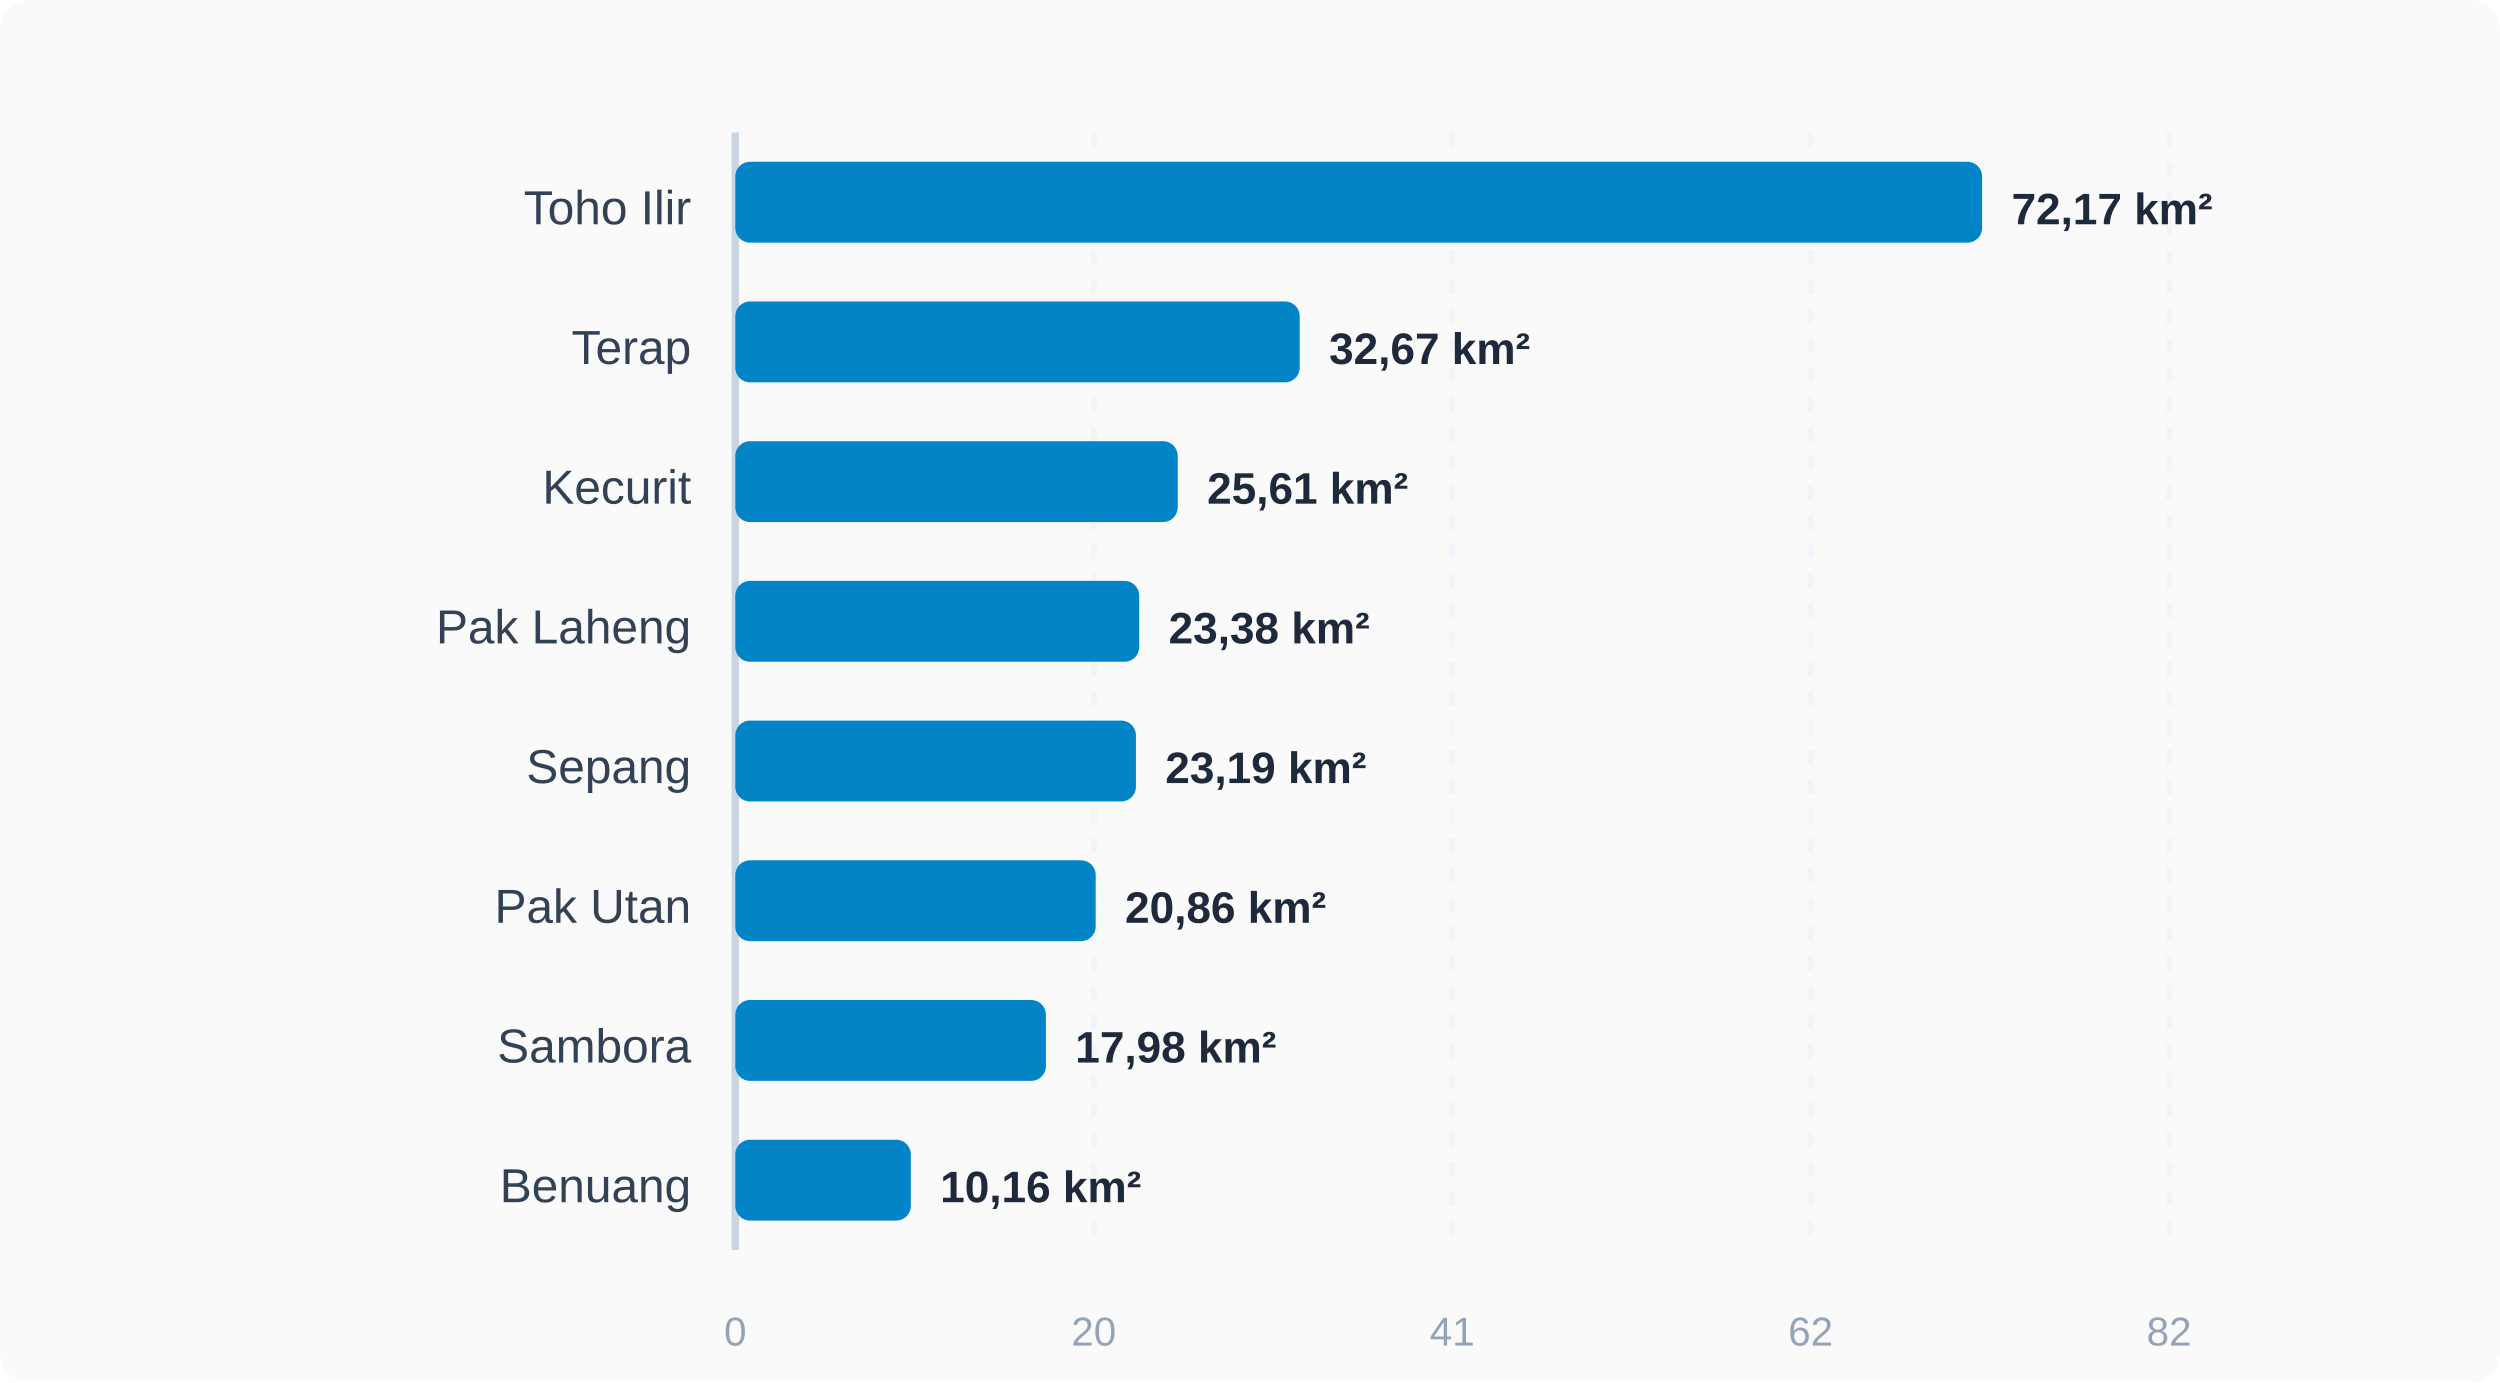
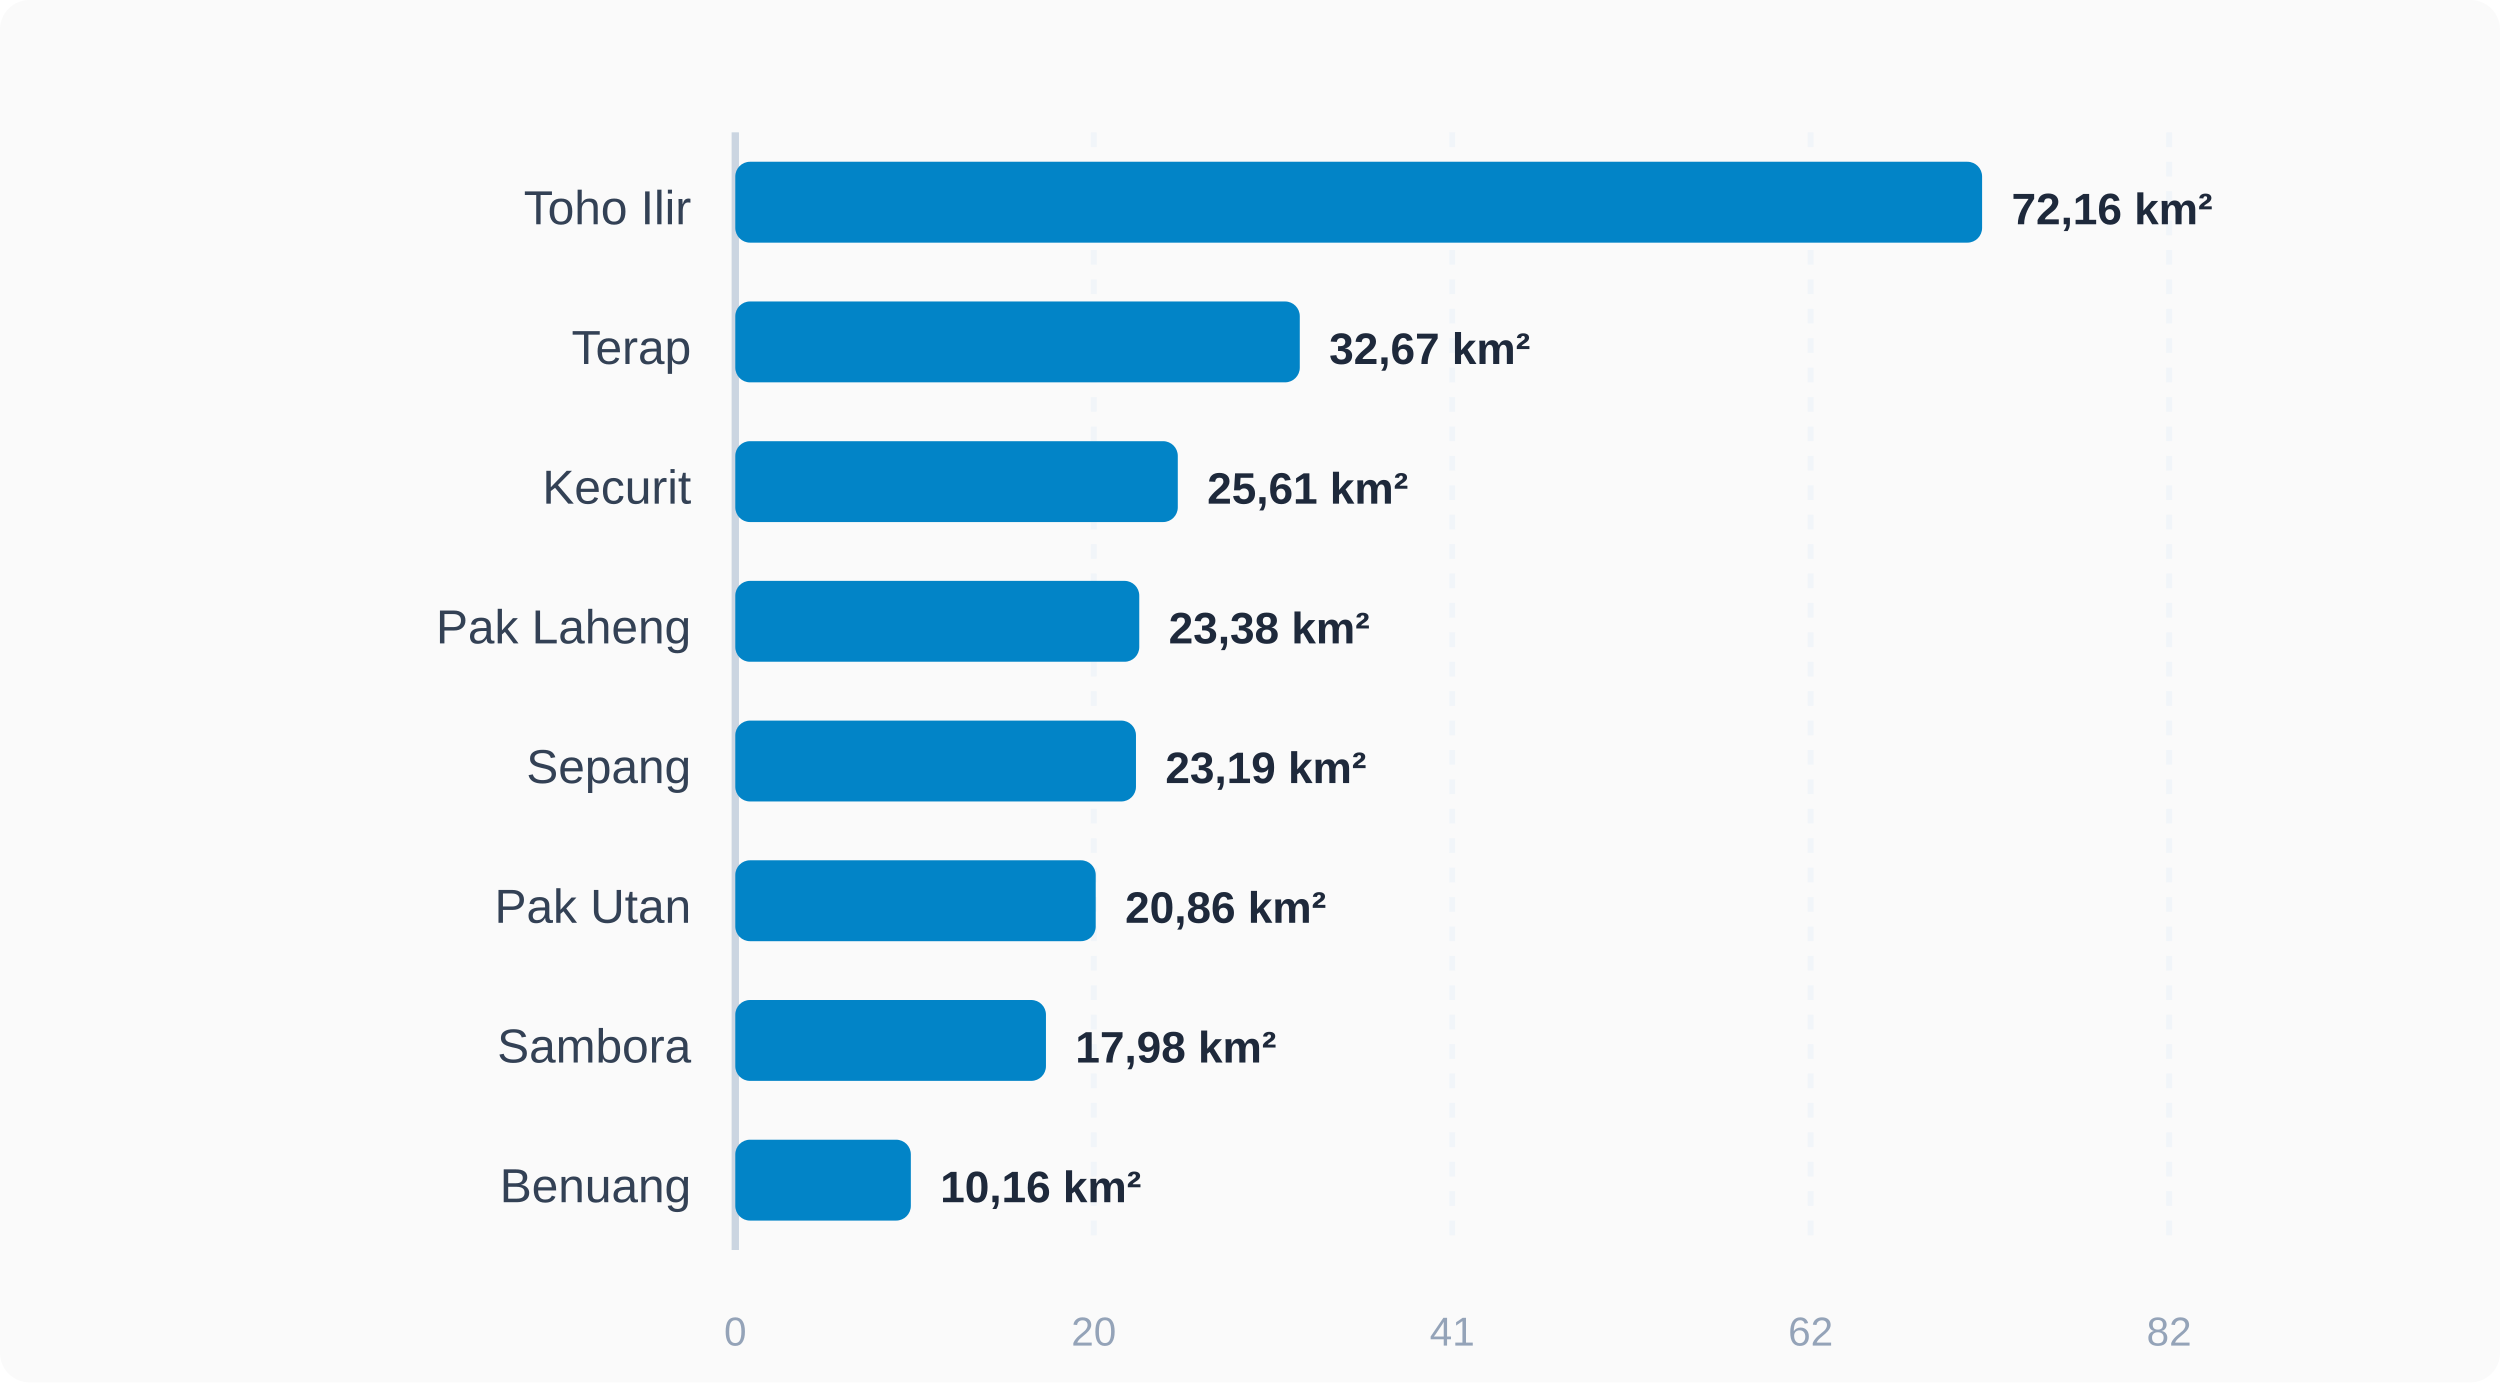
<svg xmlns="http://www.w3.org/2000/svg" viewBox="0 0 340 188" width="100%" height="188pt" style="font-family: 'Liberation Sans', Arial, sans-serif;">
  <rect width="340" height="188" fill="#FAFAFA" rx="4" />
  <line x1="100.0" y1="18" x2="100.0" y2="170" stroke="#F1F5F9" stroke-width="0.8" stroke-dasharray="2,2" />
  <text x="100.0" y="183" font-size="5.5" fill="#94A3B8" text-anchor="middle">0</text>
  <line x1="148.75" y1="18" x2="148.75" y2="170" stroke="#F1F5F9" stroke-width="0.8" stroke-dasharray="2,2" />
  <text x="148.75" y="183" font-size="5.5" fill="#94A3B8" text-anchor="middle">20</text>
  <line x1="197.5" y1="18" x2="197.5" y2="170" stroke="#F1F5F9" stroke-width="0.8" stroke-dasharray="2,2" />
  <text x="197.5" y="183" font-size="5.5" fill="#94A3B8" text-anchor="middle">41</text>
  <line x1="246.25" y1="18" x2="246.25" y2="170" stroke="#F1F5F9" stroke-width="0.8" stroke-dasharray="2,2" />
  <text x="246.25" y="183" font-size="5.5" fill="#94A3B8" text-anchor="middle">62</text>
  <line x1="295.0" y1="18" x2="295.0" y2="170" stroke="#F1F5F9" stroke-width="0.8" stroke-dasharray="2,2" />
  <text x="295.0" y="183" font-size="5.5" fill="#94A3B8" text-anchor="middle">82</text>
  <line x1="100" y1="18" x2="100" y2="170" stroke="#CBD5E1" stroke-width="1" />
  <text x="94" y="30.5" font-size="6.5" fill="#334155" text-anchor="end">Toho Ilir</text>
  <rect x="100" y="22" width="169.565" height="11" rx="2" fill="#0284C7" />
-   <text x="273.565" y="30.5" font-size="6" font-weight="bold" fill="#1E293B">72,17 km²</text>
+   <text x="273.565" y="30.5" font-size="6" font-weight="bold" fill="#1E293B">72,16 km²</text>
  <text x="94" y="49.5" font-size="6.5" fill="#334155" text-anchor="end">Terap</text>
-   <rect x="100" y="41" width="76.759" height="11" rx="2" fill="#0284C7" />
-   <text x="180.759" y="49.5" font-size="6" font-weight="bold" fill="#1E293B">32,67 km²</text>
+   <rect x="100" y="41" width="76.77" height="11" rx="2" fill="#0284C7" />
+   <text x="180.77" y="49.5" font-size="6" font-weight="bold" fill="#1E293B">32,67 km²</text>
  <text x="94" y="68.5" font-size="6.5" fill="#334155" text-anchor="end">Kecurit</text>
-   <rect x="100" y="60" width="60.171" height="11" rx="2" fill="#0284C7" />
-   <text x="164.171" y="68.5" font-size="6" font-weight="bold" fill="#1E293B">25,61 km²</text>
+   <rect x="100" y="60" width="60.18" height="11" rx="2" fill="#0284C7" />
+   <text x="164.18" y="68.5" font-size="6" font-weight="bold" fill="#1E293B">25,61 km²</text>
  <text x="94" y="87.5" font-size="6.5" fill="#334155" text-anchor="end">Pak Laheng</text>
-   <rect x="100" y="79" width="54.932" height="11" rx="2" fill="#0284C7" />
-   <text x="158.932" y="87.5" font-size="6" font-weight="bold" fill="#1E293B">23,38 km²</text>
+   <rect x="100" y="79" width="54.94" height="11" rx="2" fill="#0284C7" />
+   <text x="158.94" y="87.5" font-size="6" font-weight="bold" fill="#1E293B">23,38 km²</text>
  <text x="94" y="106.5" font-size="6.5" fill="#334155" text-anchor="end">Sepang</text>
-   <rect x="100" y="98" width="54.485" height="11" rx="2" fill="#0284C7" />
-   <text x="158.485" y="106.5" font-size="6" font-weight="bold" fill="#1E293B">23,19 km²</text>
+   <rect x="100" y="98" width="54.493" height="11" rx="2" fill="#0284C7" />
+   <text x="158.493" y="106.5" font-size="6" font-weight="bold" fill="#1E293B">23,19 km²</text>
  <text x="94" y="125.5" font-size="6.5" fill="#334155" text-anchor="end">Pak Utan</text>
-   <rect x="100" y="117" width="49.011" height="11" rx="2" fill="#0284C7" />
-   <text x="153.011" y="125.5" font-size="6" font-weight="bold" fill="#1E293B">20,86 km²</text>
+   <rect x="100" y="117" width="49.018" height="11" rx="2" fill="#0284C7" />
+   <text x="153.018" y="125.5" font-size="6" font-weight="bold" fill="#1E293B">20,86 km²</text>
  <text x="94" y="144.5" font-size="6.5" fill="#334155" text-anchor="end">Sambora</text>
-   <rect x="100" y="136" width="42.244" height="11" rx="2" fill="#0284C7" />
-   <text x="146.244" y="144.5" font-size="6" font-weight="bold" fill="#1E293B">17,98 km²</text>
+   <rect x="100" y="136" width="42.25" height="11" rx="2" fill="#0284C7" />
+   <text x="146.25" y="144.5" font-size="6" font-weight="bold" fill="#1E293B">17,98 km²</text>
  <text x="94" y="163.5" font-size="6.5" fill="#334155" text-anchor="end">Benuang</text>
-   <rect x="100" y="155" width="23.871" height="11" rx="2" fill="#0284C7" />
-   <text x="127.871" y="163.5" font-size="6" font-weight="bold" fill="#1E293B">10,16 km²</text>
+   <rect x="100" y="155" width="23.874" height="11" rx="2" fill="#0284C7" />
+   <text x="127.874" y="163.5" font-size="6" font-weight="bold" fill="#1E293B">10,16 km²</text>
</svg>
